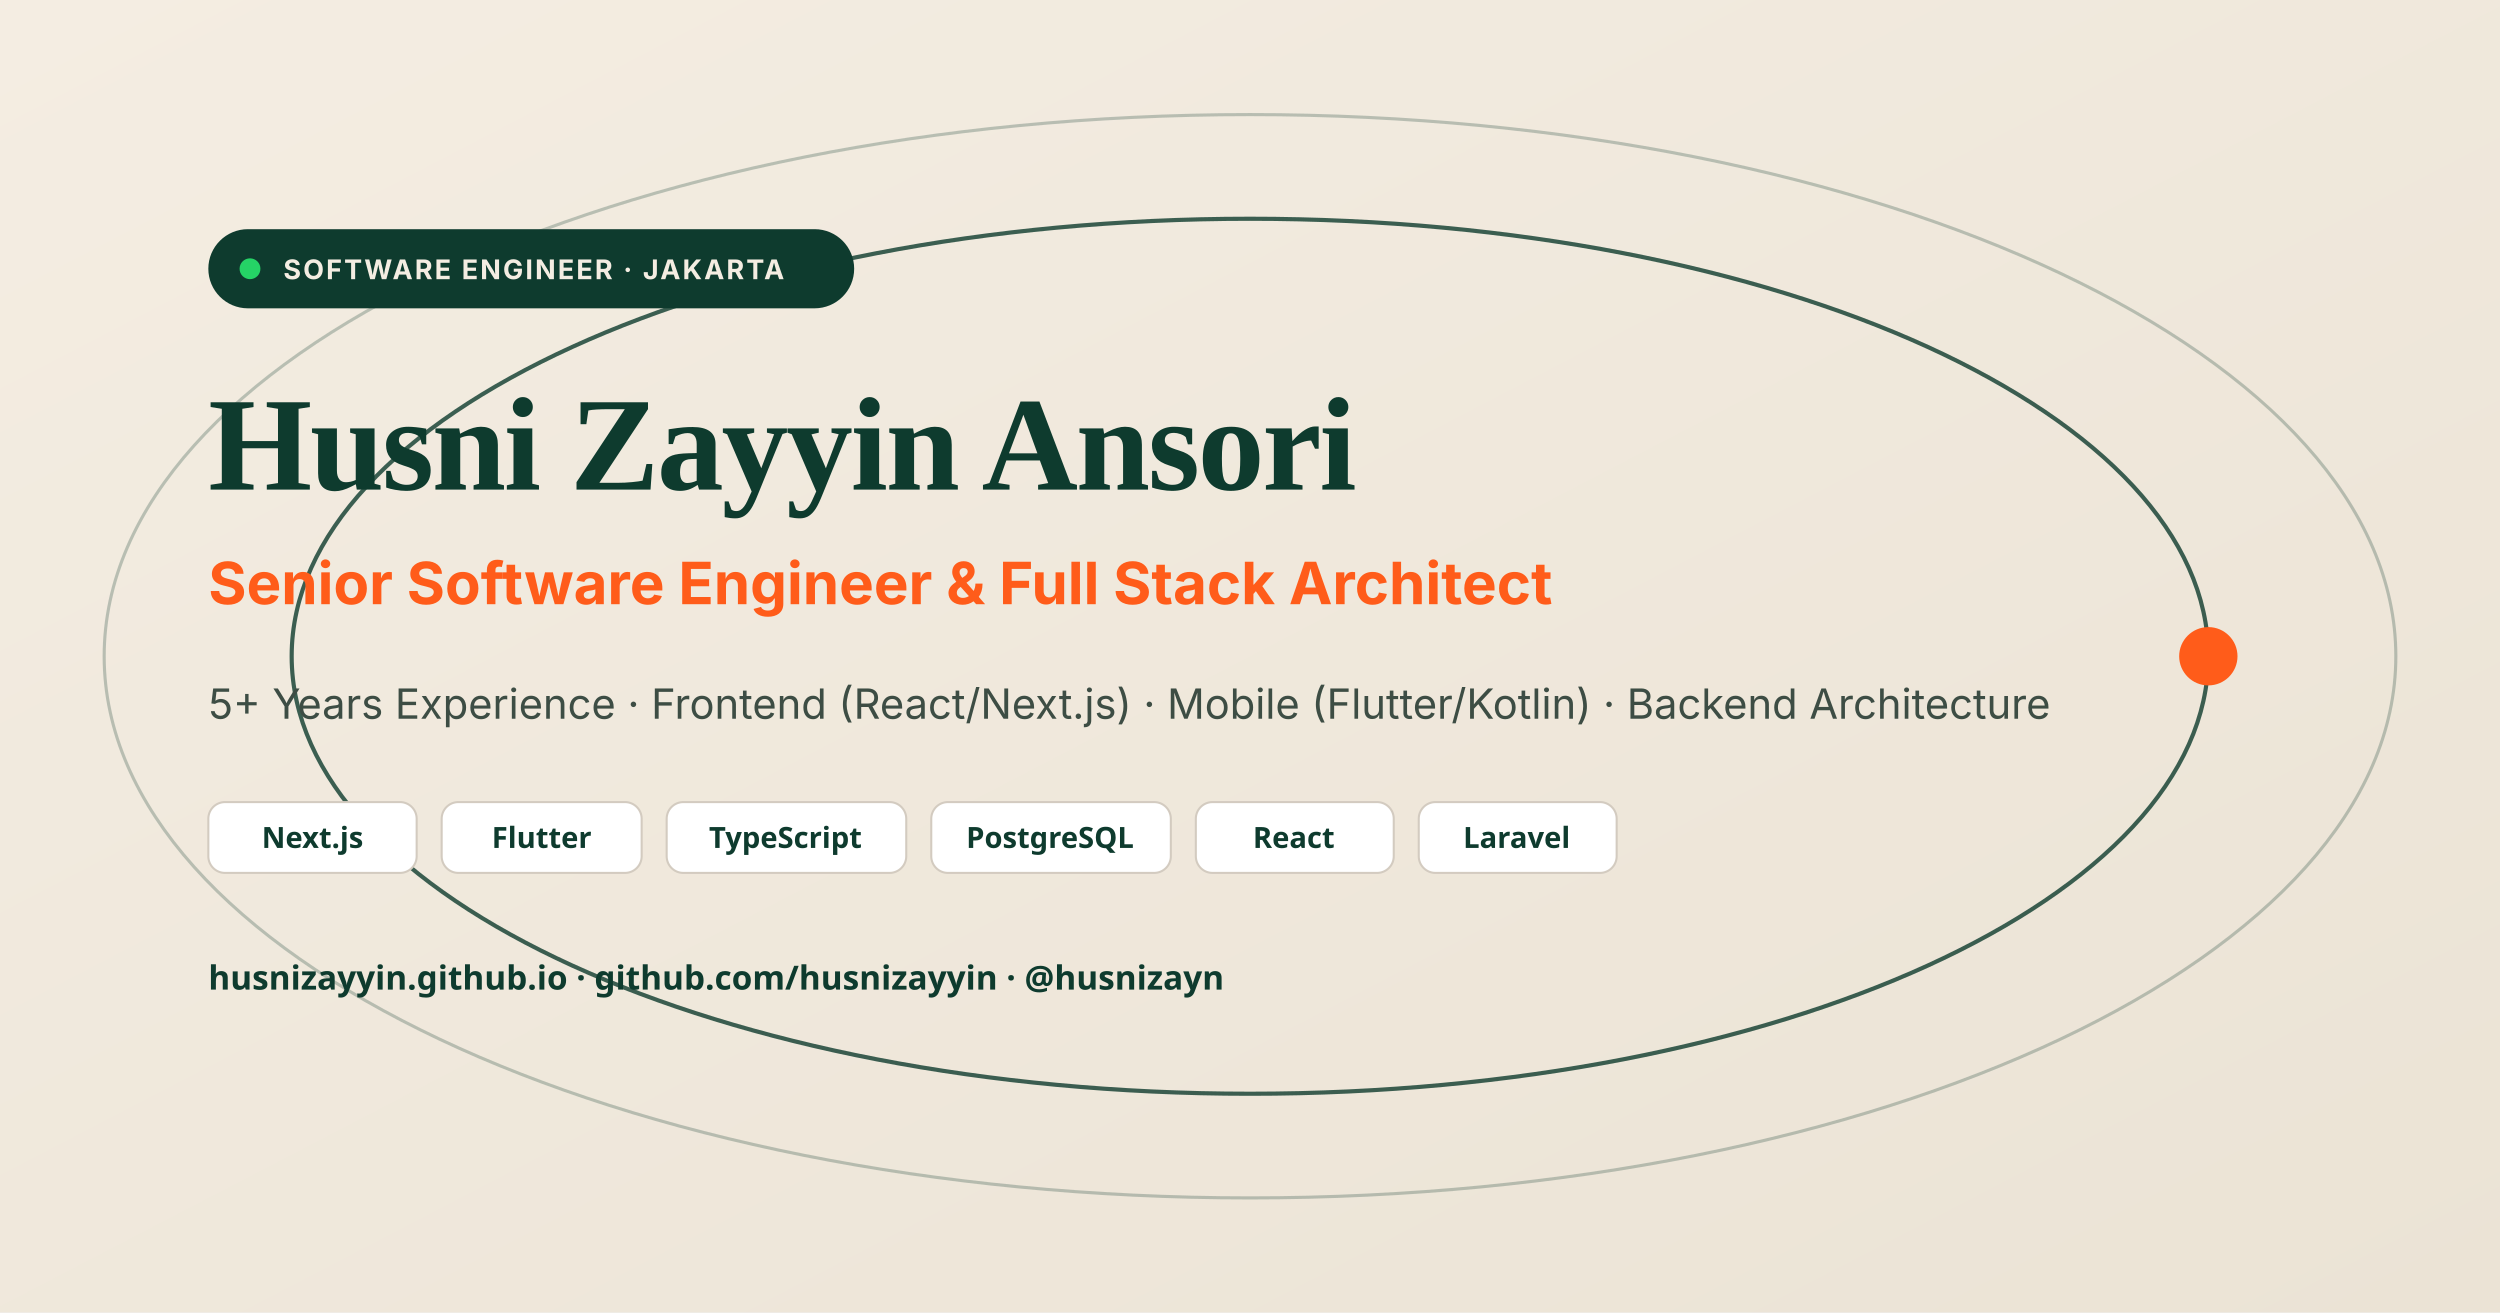
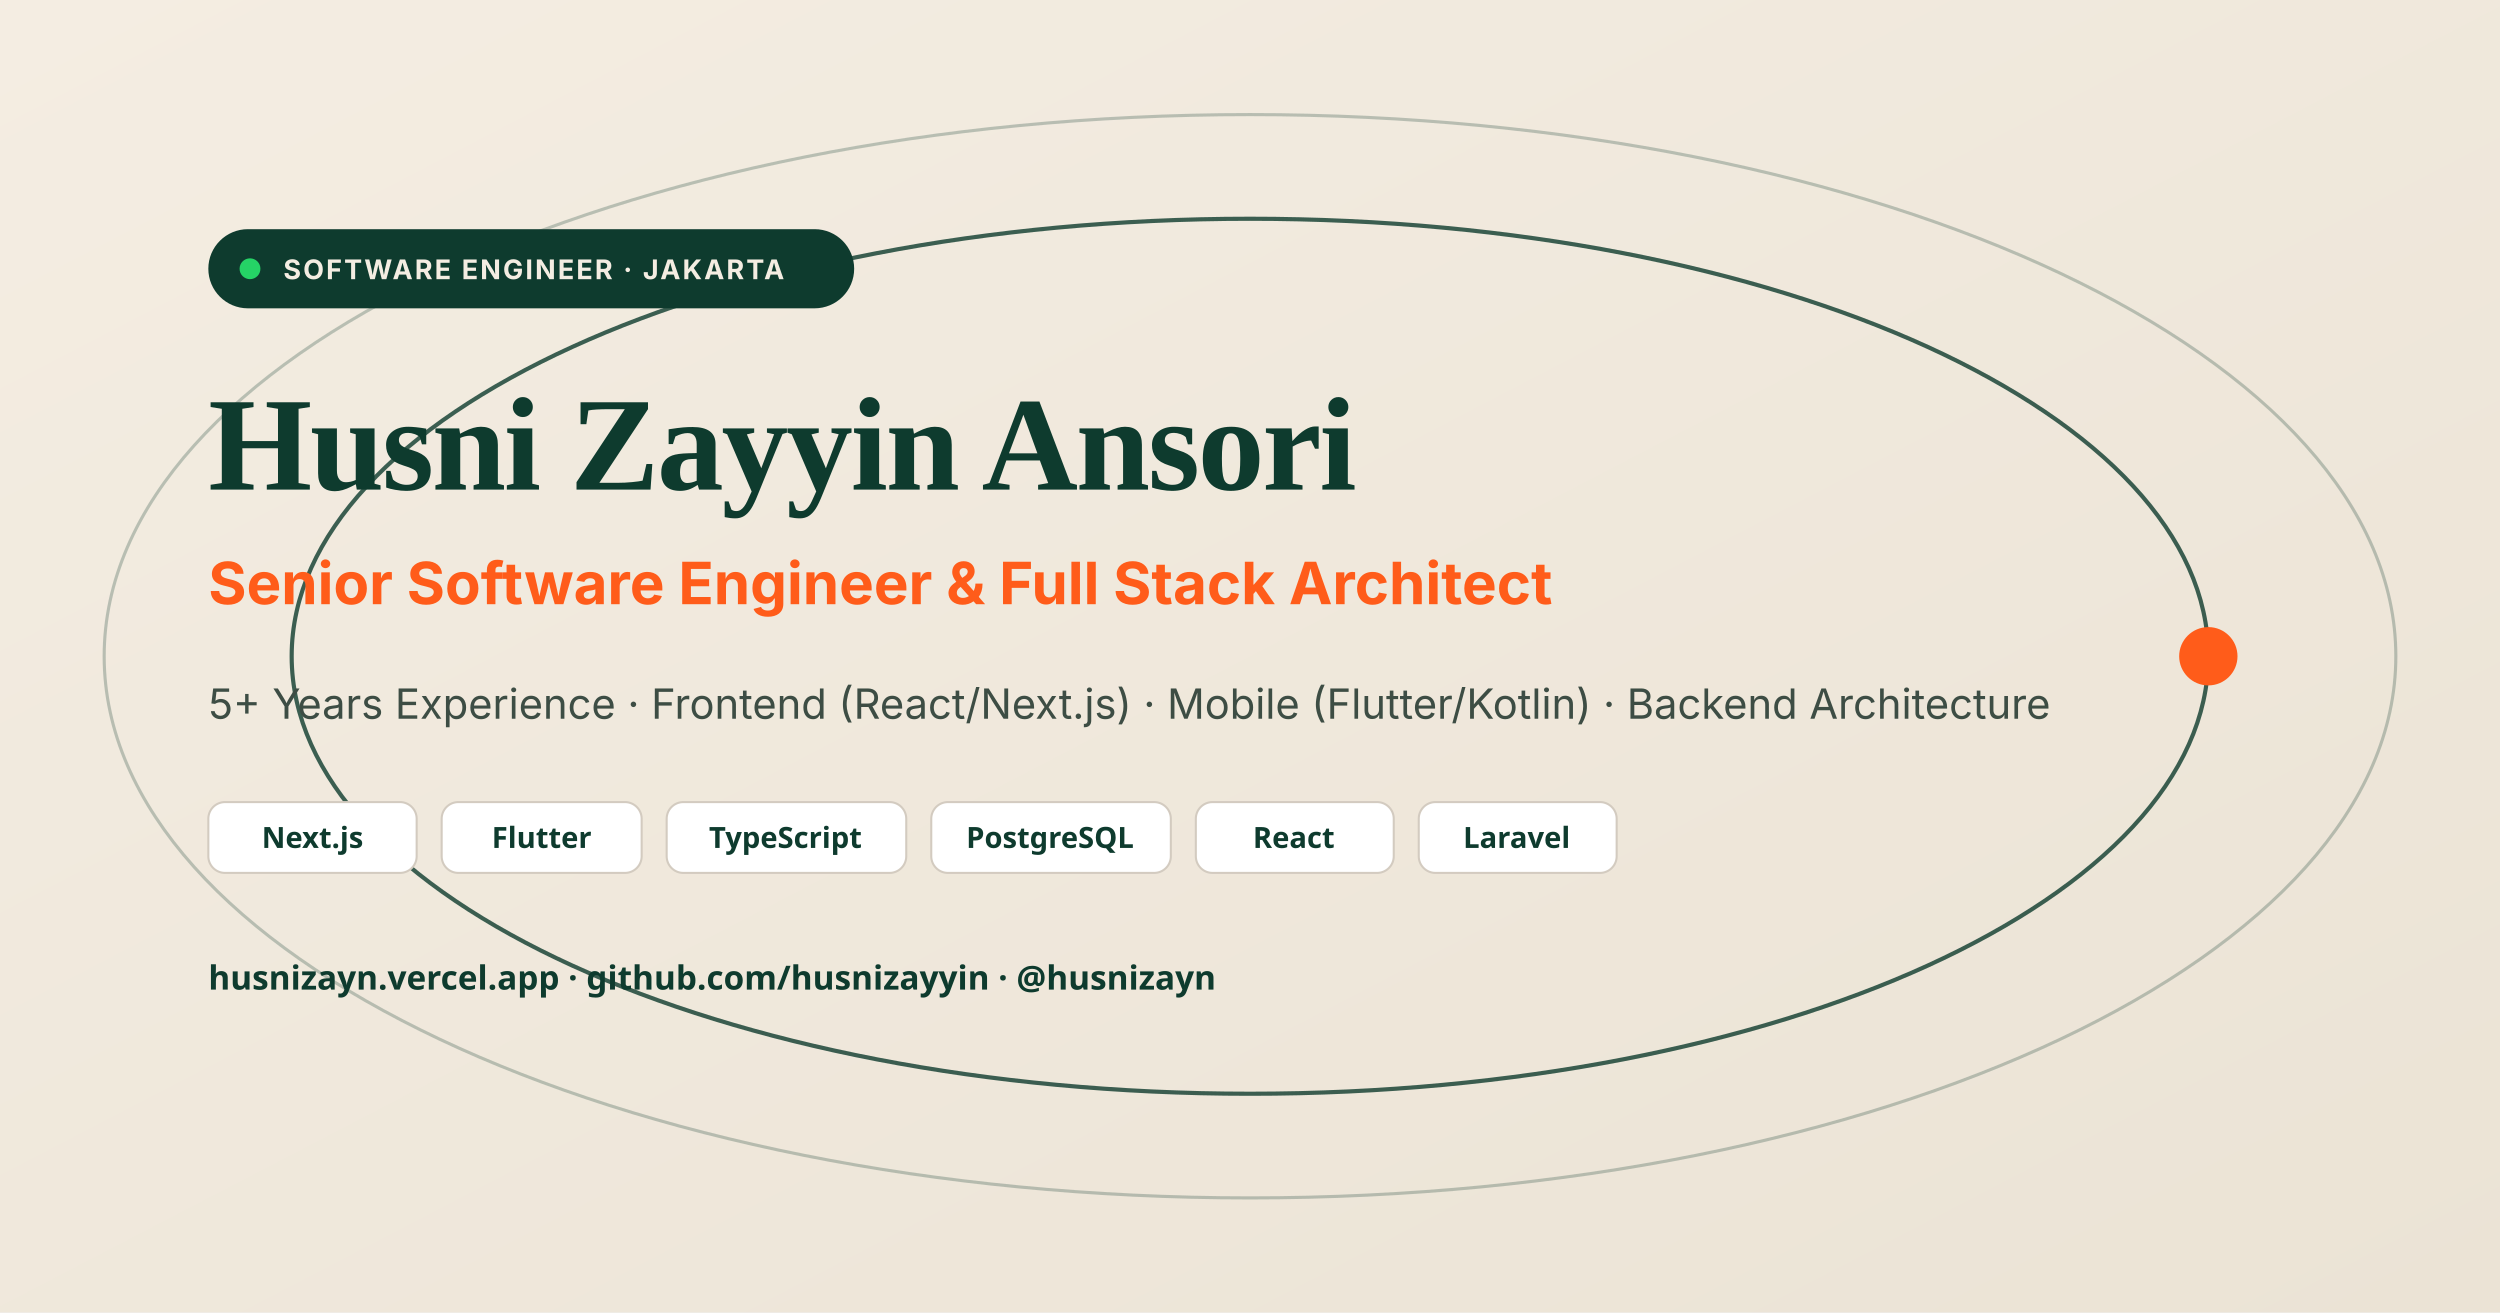
<svg xmlns="http://www.w3.org/2000/svg" viewBox="0 0 1200 630" width="1200" height="630">
  <defs>
    <linearGradient id="bgGrad" x1="0%" y1="0%" x2="100%" y2="100%">
      <stop offset="0%" stop-color="#F4EDE2" />
      <stop offset="100%" stop-color="#EBE3D5" />
    </linearGradient>
    <filter id="shadow" x="-10%" y="-10%" width="120%" height="120%">
      <feDropShadow dx="0" dy="16" stdDeviation="24" flood-color="#0E3B2E" flood-opacity="0.12" />
    </filter>
  </defs>
  <rect width="1200" height="630" fill="url(#bgGrad)" />
  <ellipse cx="600" cy="315" rx="550" ry="260" fill="none" stroke="#0E3B2E" stroke-width="1.5" stroke-opacity="0.25" />
  <ellipse cx="600" cy="315" rx="460" ry="210" fill="none" stroke="#0E3B2E" stroke-width="2" stroke-opacity="0.8" />
  <circle cx="1060" cy="315" r="14" fill="#FF5C1A" />
  <g transform="translate(100, 110)">
    <rect x="0" y="0" width="310" height="38" rx="19" fill="#0E3B2E" />
    <circle cx="20" cy="19" r="5" fill="#25D366" />
    <text x="36" y="24" fill="#F4EDE2" font-family="system-ui, -apple-system, sans-serif" font-size="13" font-weight="700" letter-spacing="1">SOFTWARE ENGINEER · JAKARTA</text>
    <text x="0" y="125" fill="#0E3B2E" font-family="'Times New Roman', serif" font-size="64" font-weight="bold" letter-spacing="-1">Husni Zayyin Ansori</text>
    <text x="0" y="180" fill="#FF5C1A" font-family="system-ui, -apple-system, sans-serif" font-size="28" font-weight="700">Senior Software Engineer &amp; Full Stack Architect</text>
    <text x="0" y="235" fill="#3D4D44" font-family="system-ui, -apple-system, sans-serif" font-size="20" font-weight="400">
      5+ Years Experience · Frontend (React/Next.js) · Mobile (Flutter/Kotlin) · Backend Architecture
    </text>
    <g transform="translate(0, 275)">
      <rect x="0" y="0" width="100" height="34" rx="8" fill="#FFFFFF" stroke="#D3CBC0" />
      <text x="50" y="22" text-anchor="middle" fill="#0E3B2E" font-family="system-ui, sans-serif" font-size="14" font-weight="600">Next.js</text>
      <rect x="112" y="0" width="96" height="34" rx="8" fill="#FFFFFF" stroke="#D3CBC0" />
      <text x="160" y="22" text-anchor="middle" fill="#0E3B2E" font-family="system-ui, sans-serif" font-size="14" font-weight="600">Flutter</text>
      <rect x="220" y="0" width="115" height="34" rx="8" fill="#FFFFFF" stroke="#D3CBC0" />
      <text x="277" y="22" text-anchor="middle" fill="#0E3B2E" font-family="system-ui, sans-serif" font-size="14" font-weight="600">TypeScript</text>
      <rect x="347" y="0" width="115" height="34" rx="8" fill="#FFFFFF" stroke="#D3CBC0" />
      <text x="404" y="22" text-anchor="middle" fill="#0E3B2E" font-family="system-ui, sans-serif" font-size="14" font-weight="600">PostgreSQL</text>
      <rect x="474" y="0" width="95" height="34" rx="8" fill="#FFFFFF" stroke="#D3CBC0" />
      <text x="521" y="22" text-anchor="middle" fill="#0E3B2E" font-family="system-ui, sans-serif" font-size="14" font-weight="600">React</text>
      <rect x="581" y="0" width="95" height="34" rx="8" fill="#FFFFFF" stroke="#D3CBC0" />
      <text x="628" y="22" text-anchor="middle" fill="#0E3B2E" font-family="system-ui, sans-serif" font-size="14" font-weight="600">Laravel</text>
    </g>
    <text x="0" y="365" fill="#0E3B2E" font-family="system-ui, sans-serif" font-size="16" font-weight="600">
-       husnizayyin.github.io · github.com/husnizayyin · @husnizayn
+       husnizayn.vercel.app · github.com/husnizayyin · @husnizayn
    </text>
  </g>
</svg>
